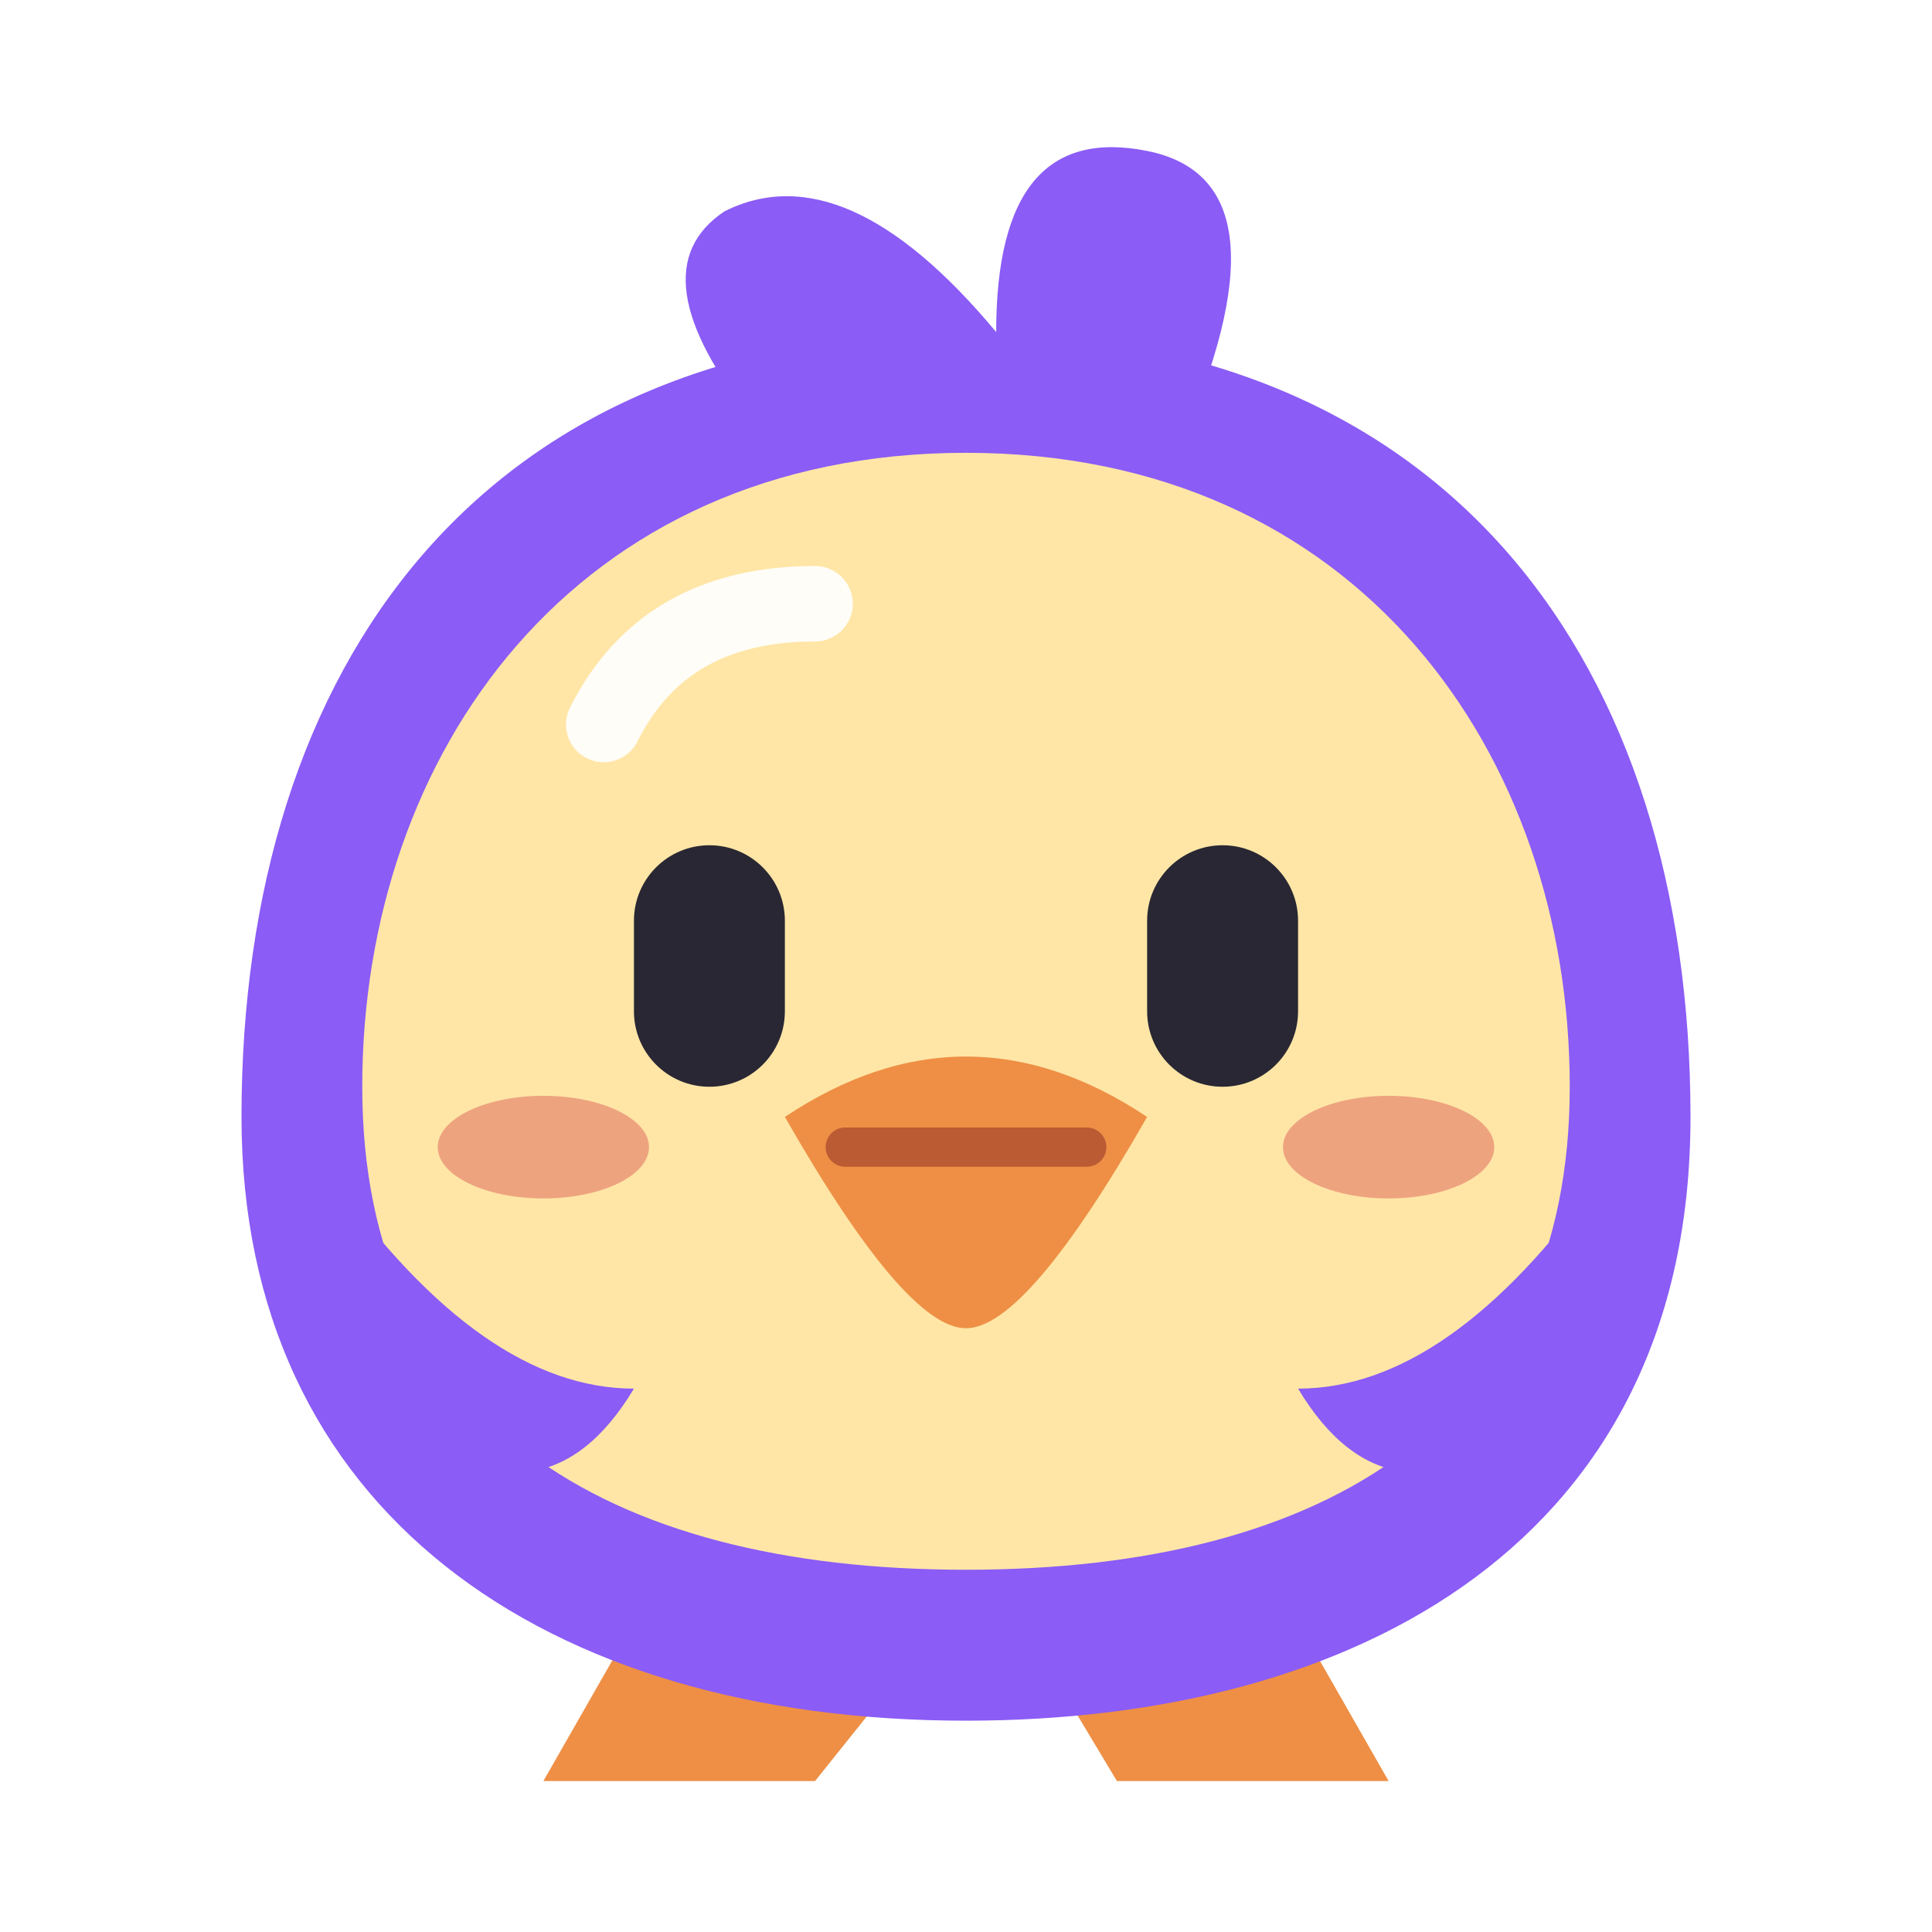
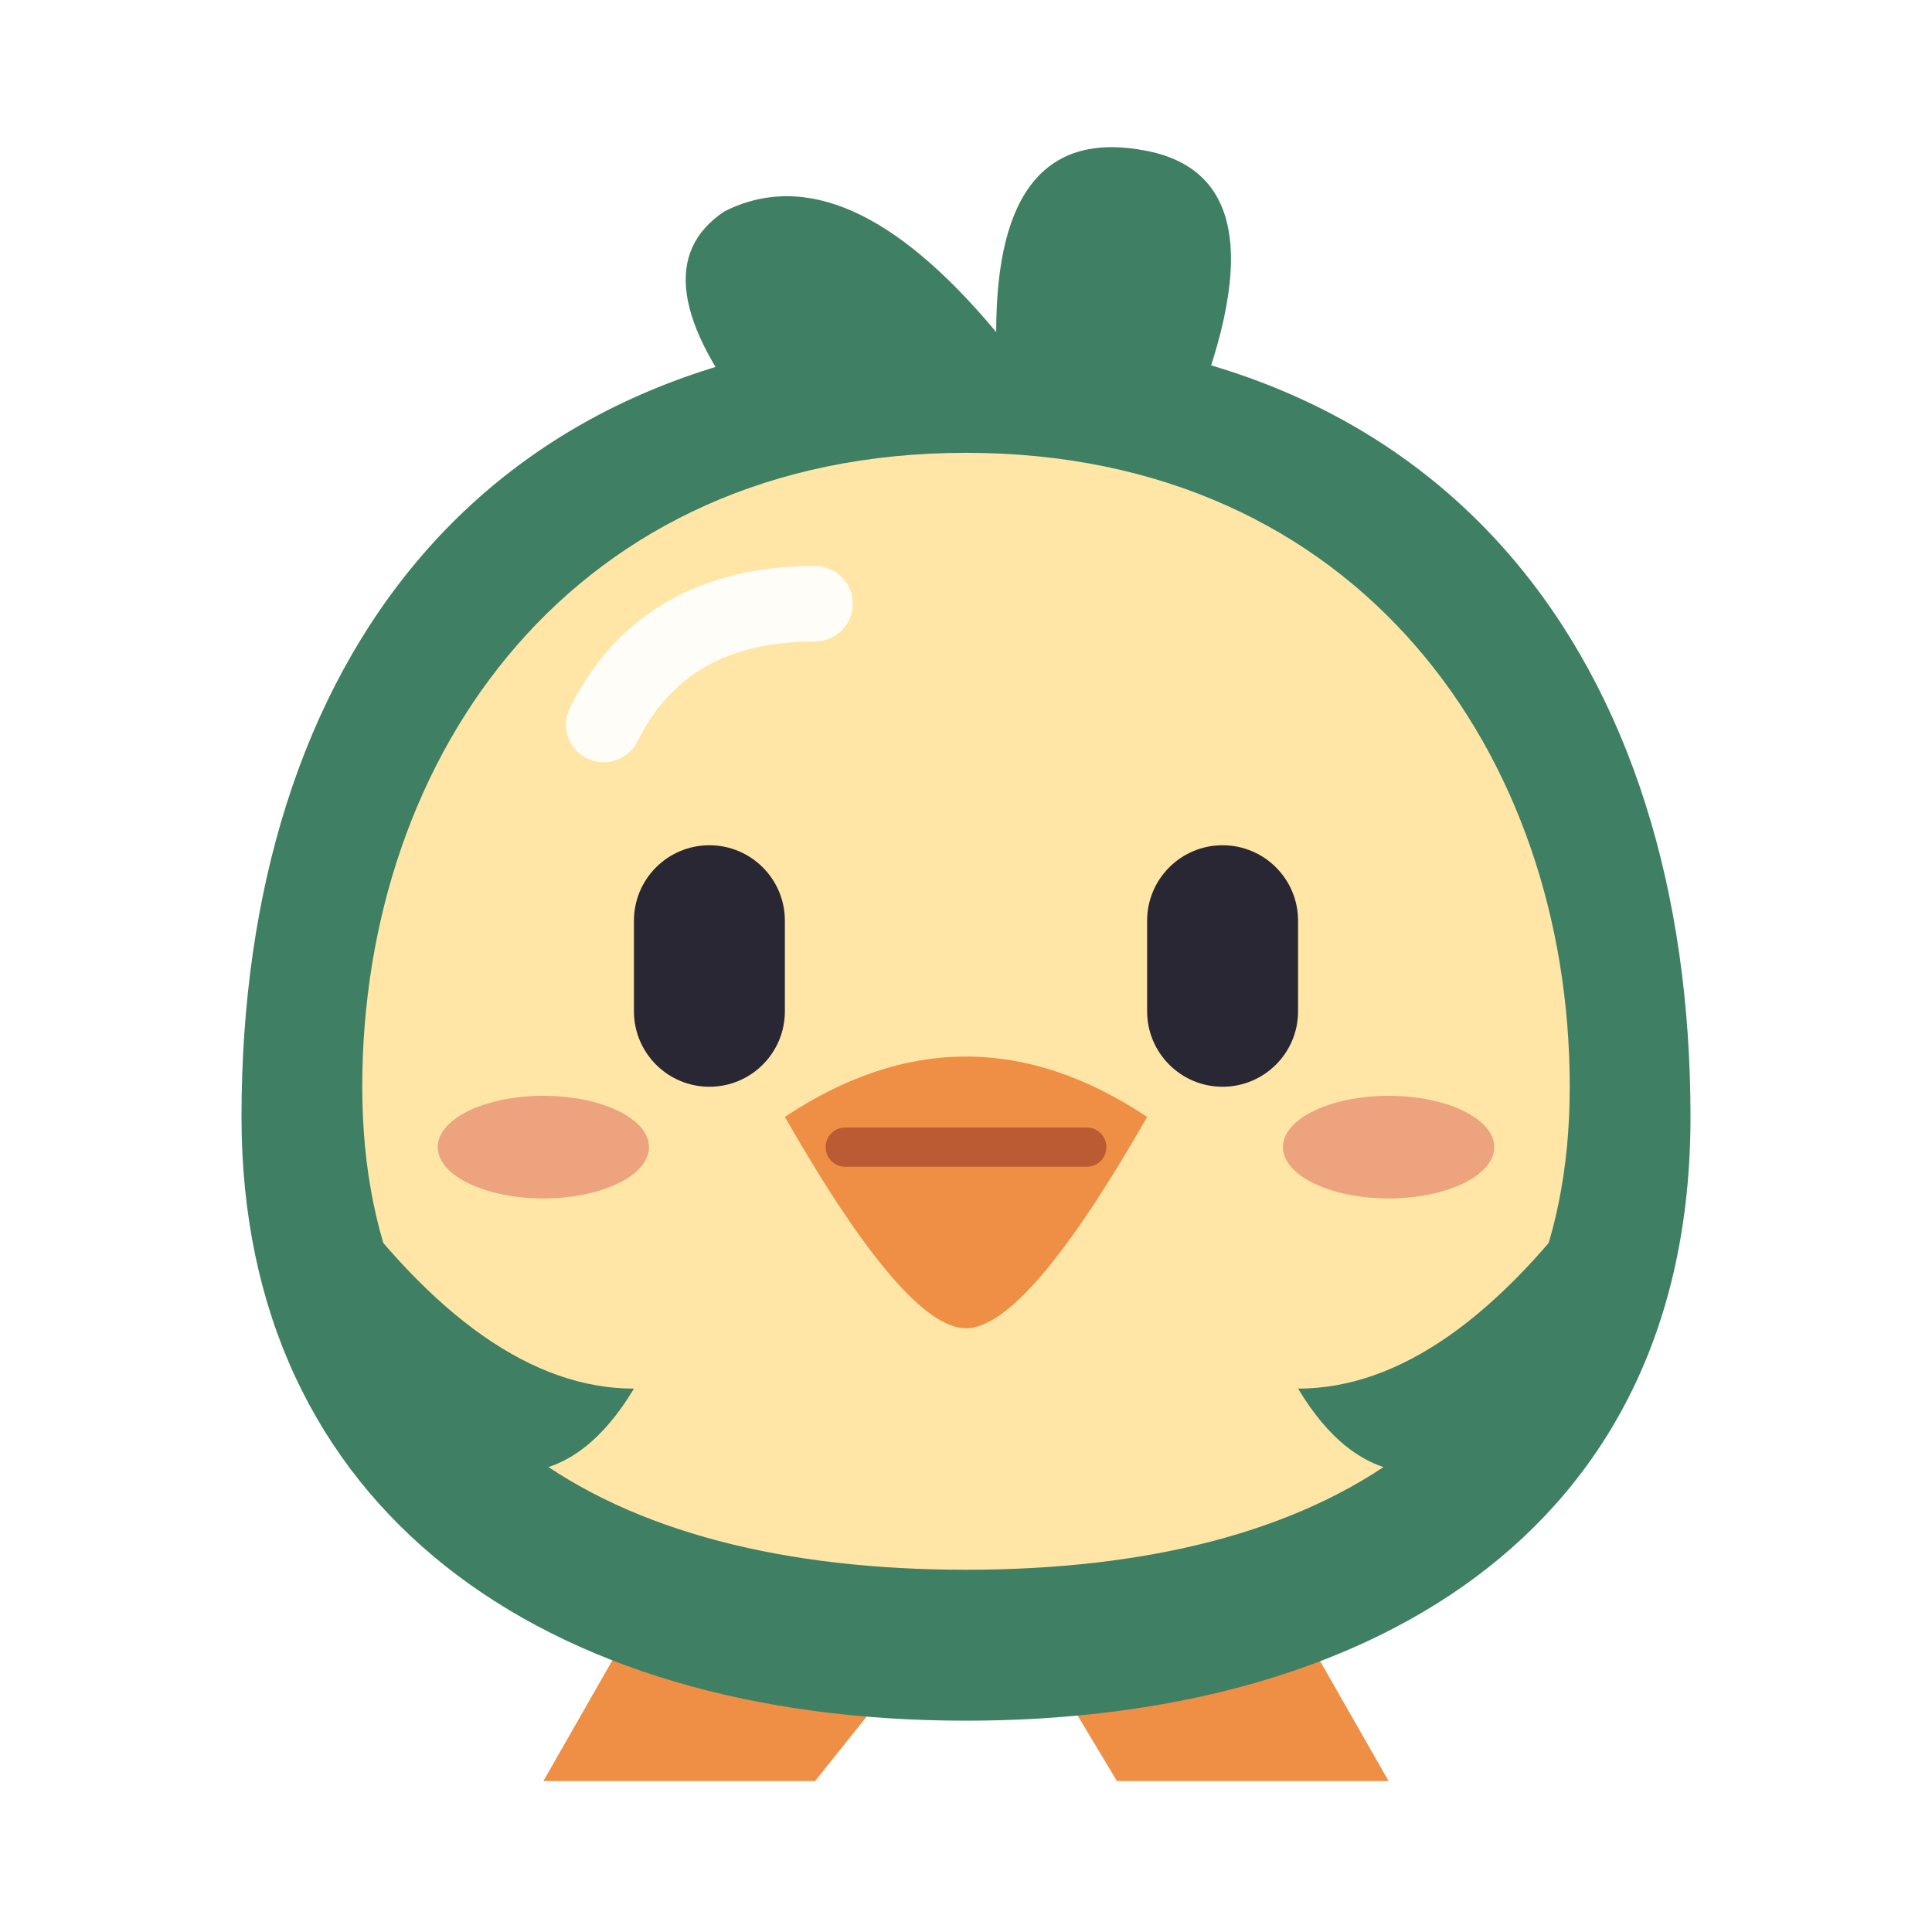
<svg xmlns="http://www.w3.org/2000/svg" viewBox="0 0 64 64" width="512" height="512" data-avatar-theme="chicks" data-avatar-shape="orb" aria-hidden="true" focusable="false">
  <path d="M22 52L18 59H27L31 54M34 54L37 59H46L42 52" fill="#ee8f45" />
-   <path d="M25 14Q21 9 24 7Q28 5 33 11Q33 4 38 5Q43 6 39 15Z" fill="#8b5cf6" />
-   <path d="M32 11C48 11 56 22 56 37C56 51 45 57 32 57C18 57 8 50 8 37C8 22 16 11 32 11Z" fill="#8b5cf6" />
+   <path d="M25 14Q21 9 24 7Q28 5 33 11Q33 4 38 5Q43 6 39 15Z" fill="#3F7F64" />
+   <path d="M32 11C48 11 56 22 56 37C56 51 45 57 32 57C18 57 8 50 8 37C8 22 16 11 32 11Z" fill="#3F7F64" />
  <path d="M32 15C45 15 52 25 52 36C52 47 44 52 32 52C20 52 12 47 12 36C12 25 19 15 32 15Z" fill="#ffe6a6" />
  <path d="M20 24Q22 20 27 20" fill="none" stroke="#fffdf7" stroke-width="2.5" stroke-linecap="round" />
  <g class="avatar-eyes" fill="#292733">
    <rect x="21" y="28" width="5" height="8" rx="2.5" />
    <rect x="38" y="28" width="5" height="8" rx="2.5" />
  </g>
  <g fill="#eea37f">
    <ellipse cx="18" cy="38" rx="3.5" ry="1.7" />
    <ellipse cx="46" cy="38" rx="3.5" ry="1.7" />
  </g>
  <path d="M26 37Q32 33 38 37Q34 44 32 44Q30 44 26 37Z" fill="#ee8f45" />
  <path d="M28 38L36 38" stroke="#ba5b34" stroke-width="1.3" stroke-linecap="round" />
-   <path d="M11 39Q16 46 21 46Q18 51 13 47Z M53 39Q48 46 43 46Q46 51 51 47Z" fill="#8b5cf6" />
+   <path d="M11 39Q16 46 21 46Q18 51 13 47Z M53 39Q48 46 43 46Q46 51 51 47Z" fill="#3F7F64" />
</svg>
